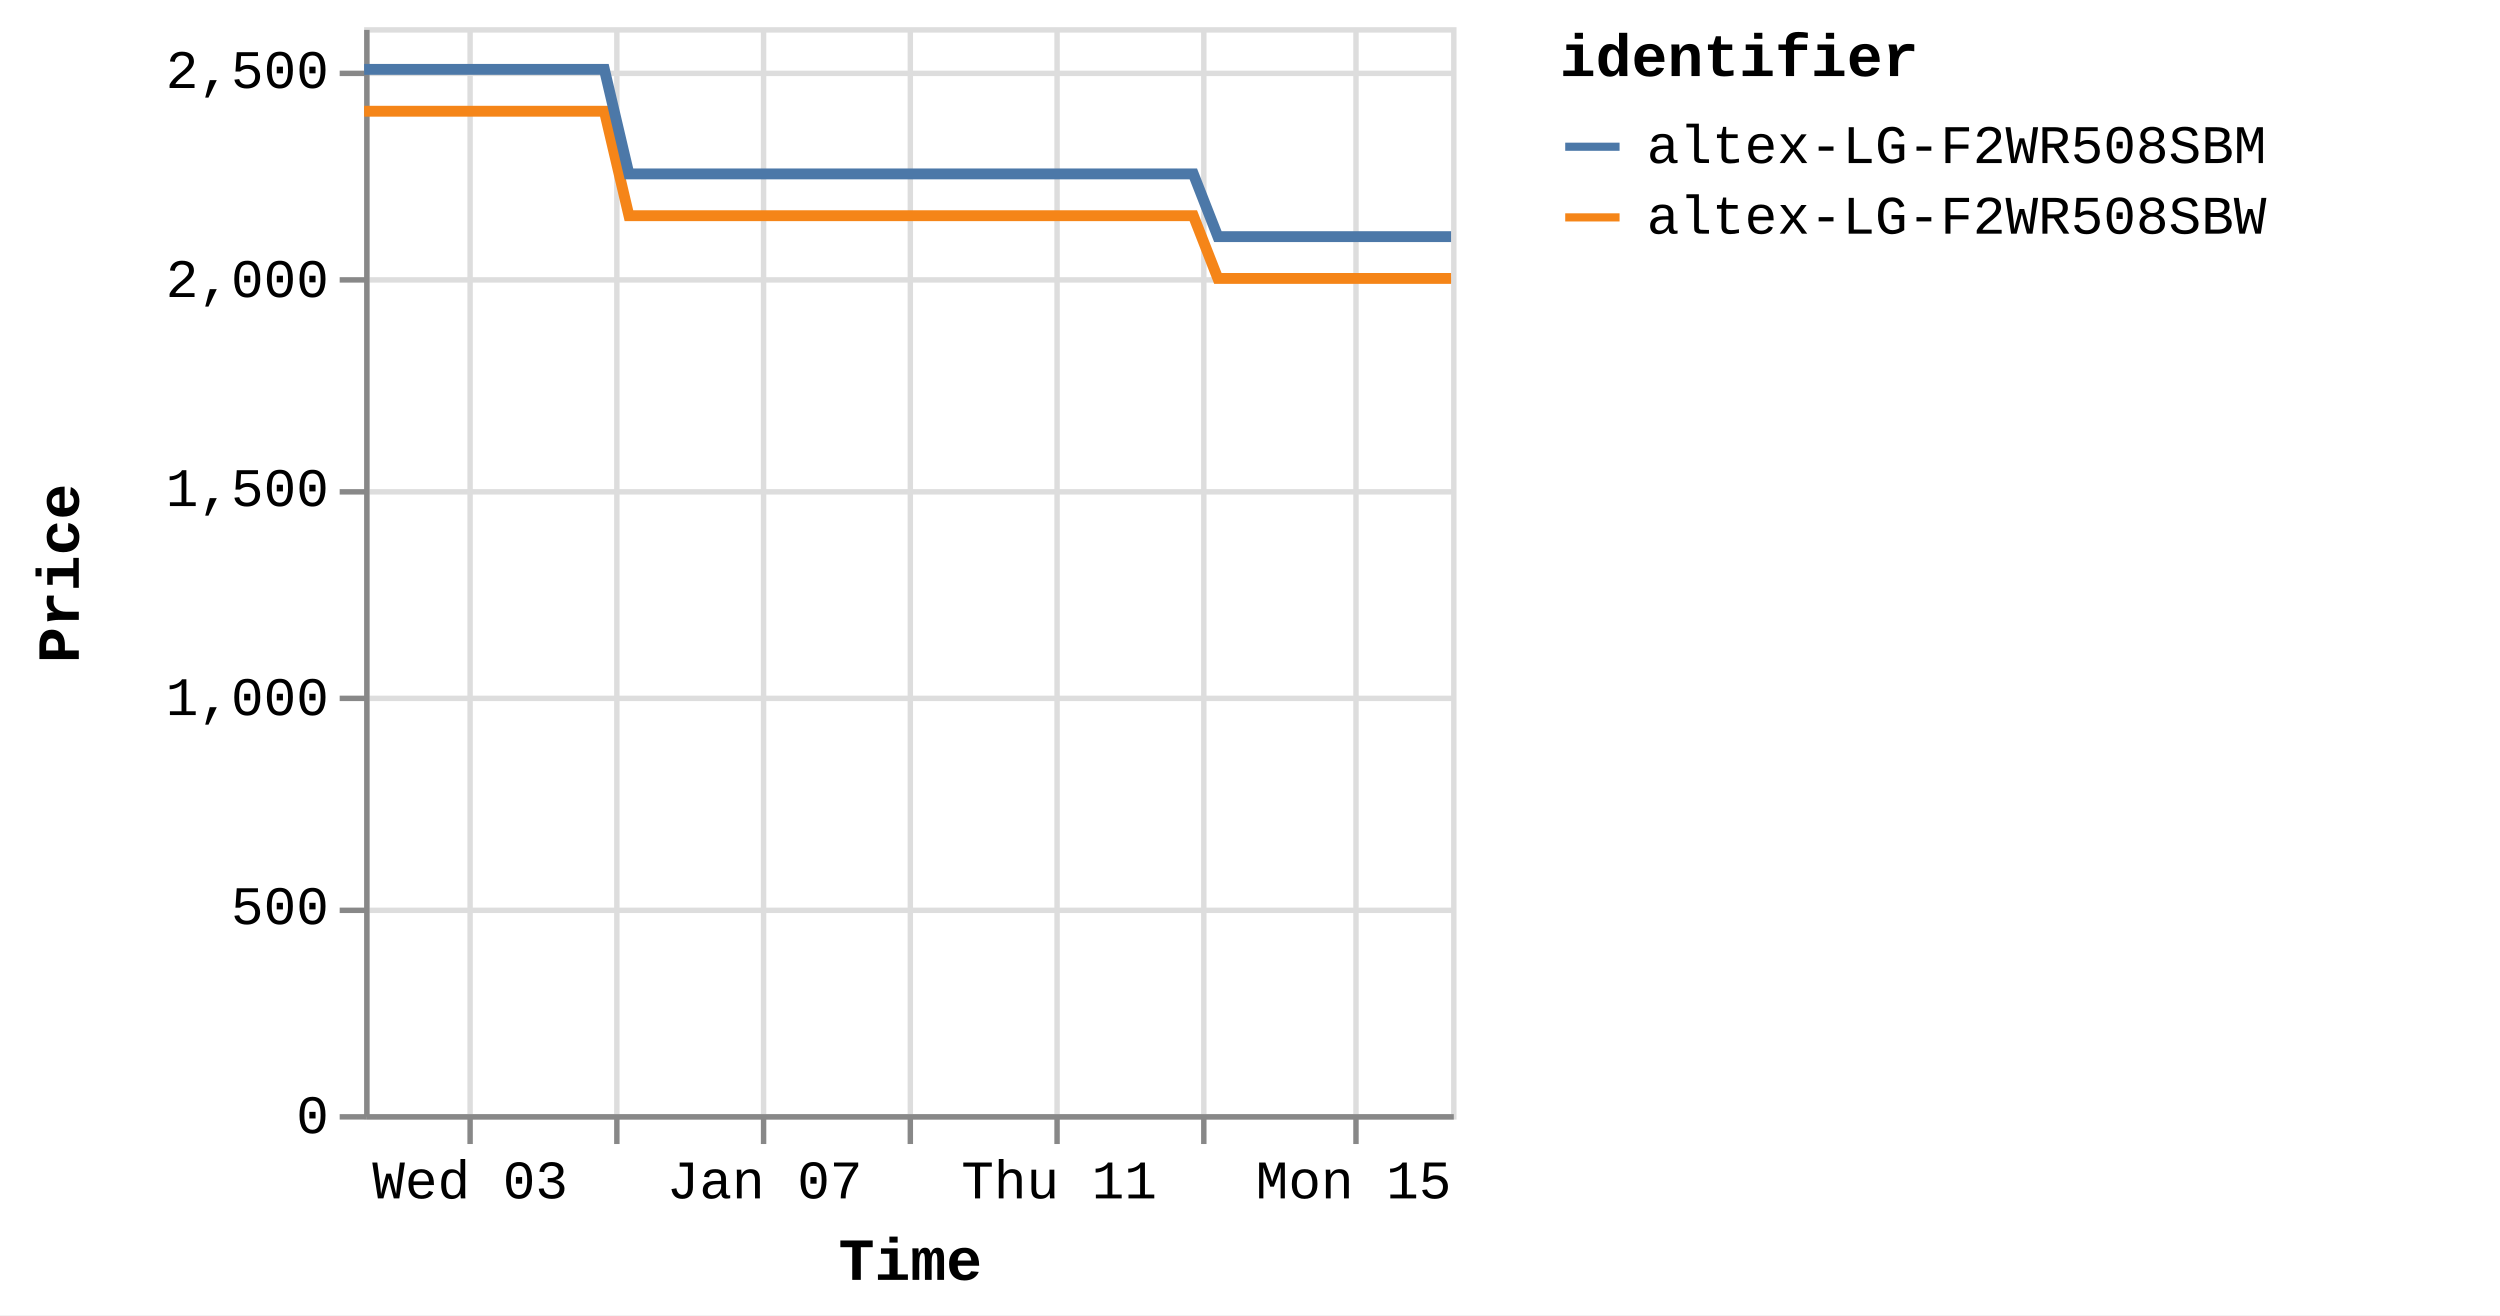
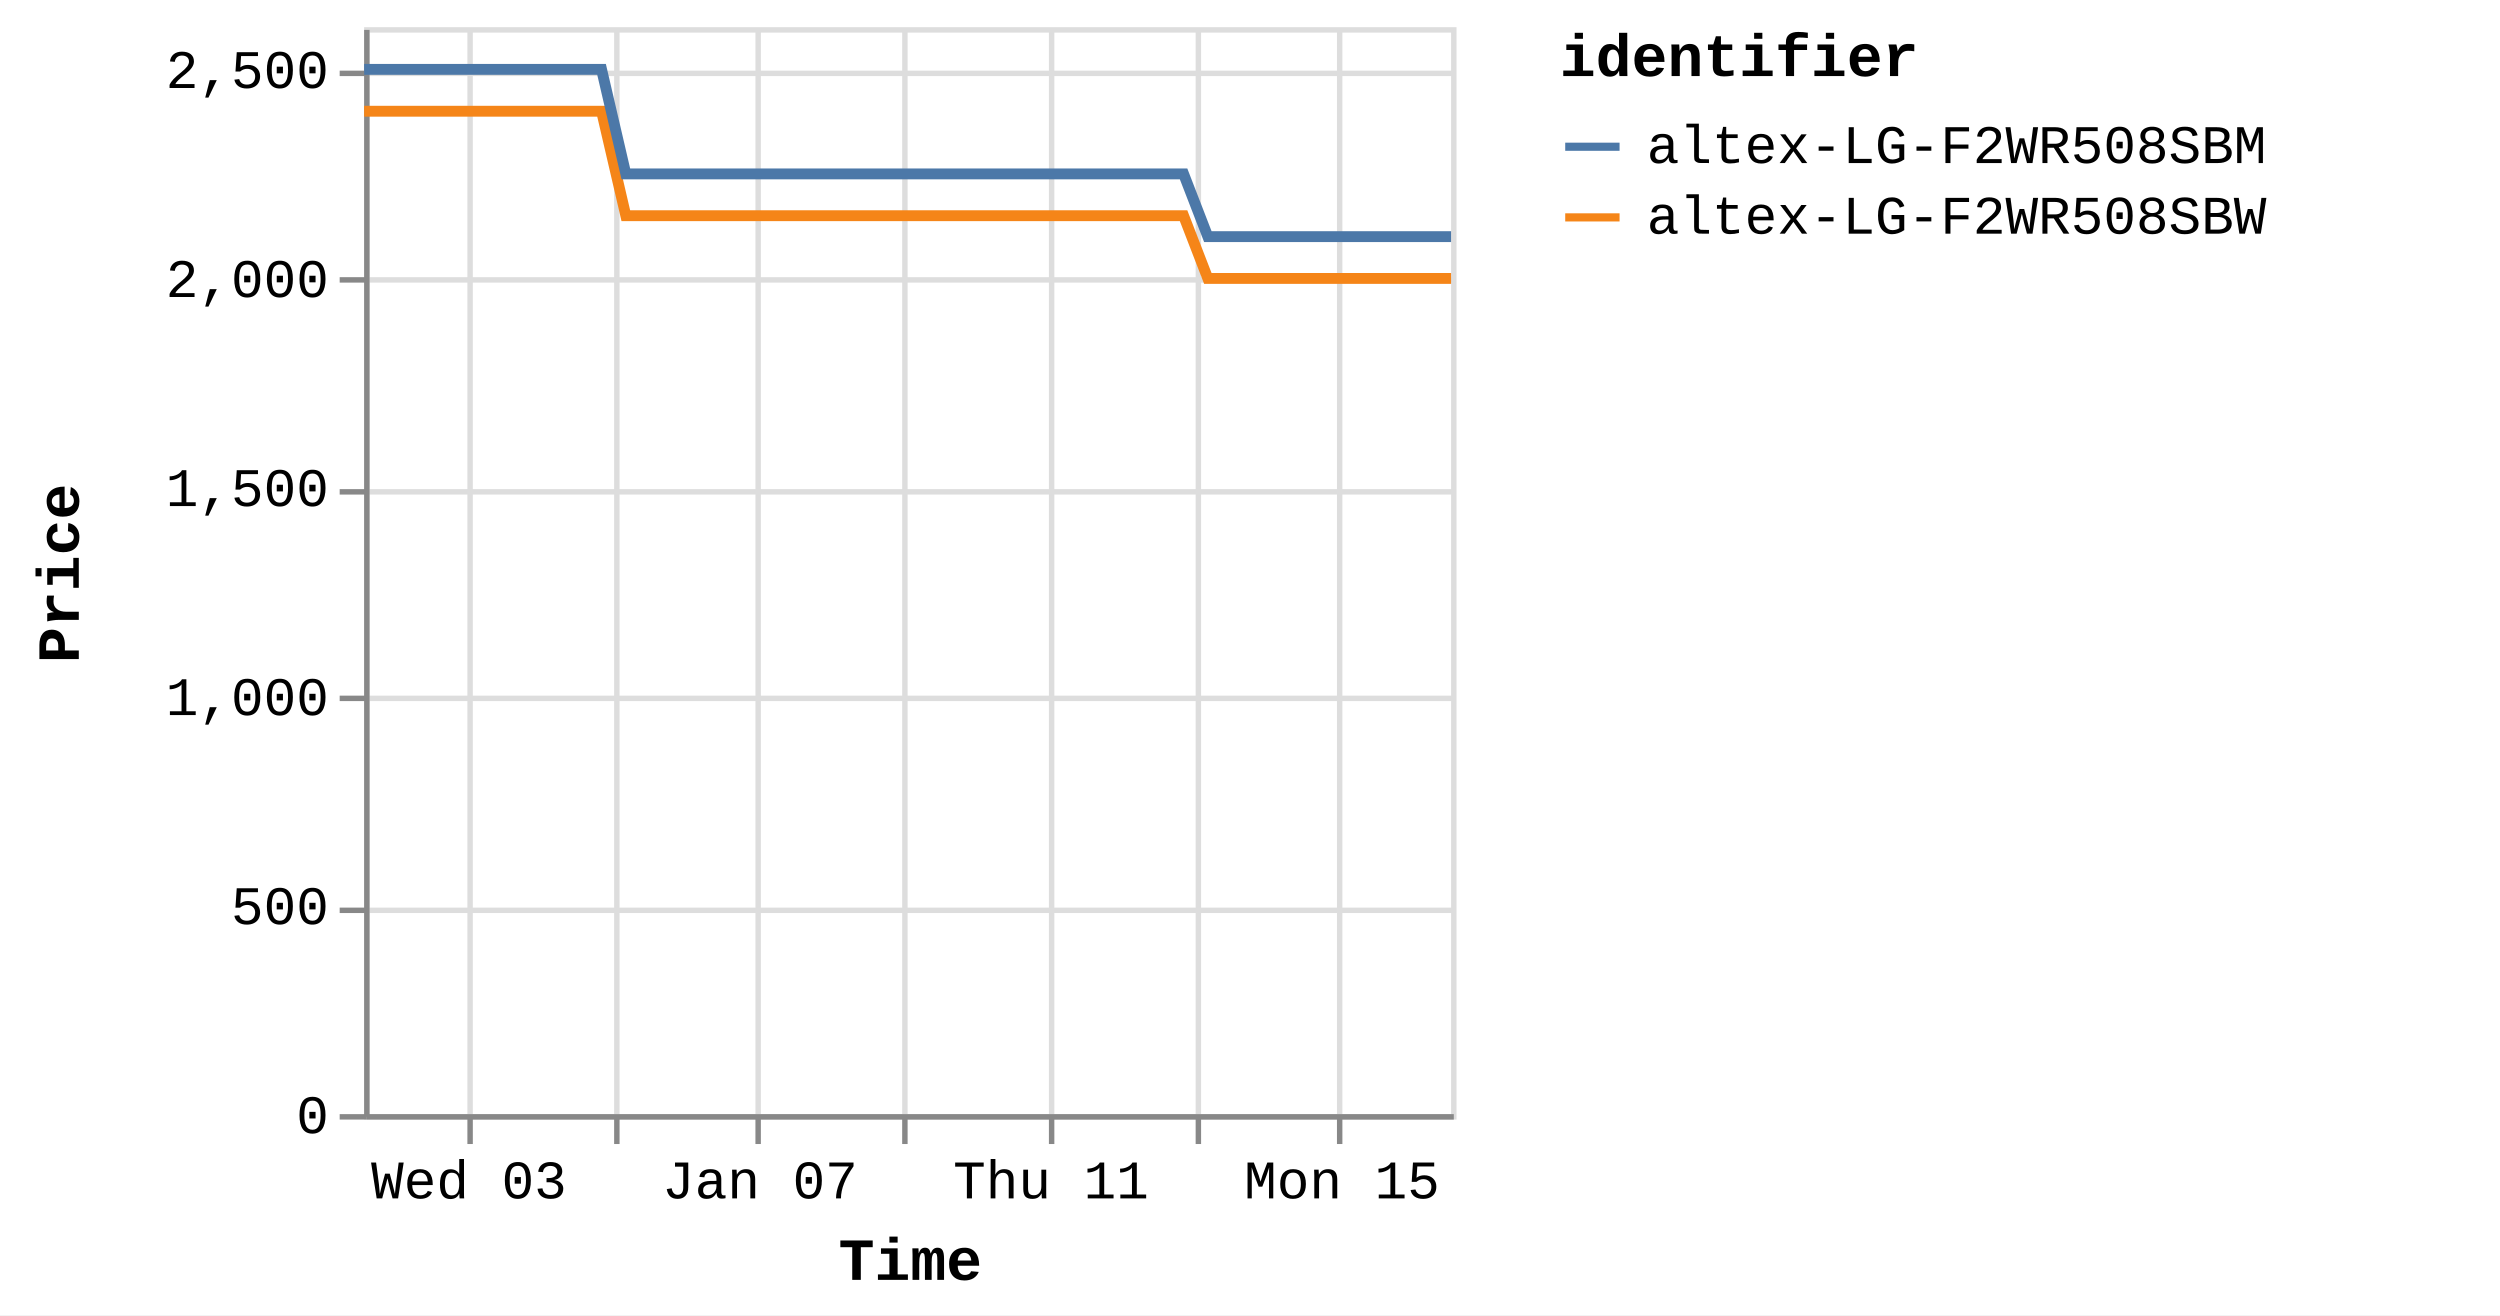
<svg xmlns="http://www.w3.org/2000/svg" version="1.1" class="marks" width="460" height="242" viewBox="0 0 460 242">
  <rect width="460" height="242" fill="white" />
  <g fill="none" stroke-miterlimit="10" transform="translate(67,5)">
    <g class="mark-group role-frame root" role="graphics-object" aria-roledescription="group mark container">
      <g transform="translate(0,0)">
        <path class="background" aria-hidden="true" d="M0.5,0.5h200v200h-200Z" stroke="#ddd" />
        <g>
          <g class="mark-group role-axis" aria-hidden="true">
            <g transform="translate(0.5,200.5)">
              <path class="background" aria-hidden="true" d="M0,0h0v0h0Z" pointer-events="none" />
              <g>
                <g class="mark-rule role-axis-grid" pointer-events="none">
                  <line transform="translate(19,-200)" x2="0" y2="200" stroke="#ddd" stroke-width="1" opacity="1" />
                  <line transform="translate(46,-200)" x2="0" y2="200" stroke="#ddd" stroke-width="1" opacity="1" />
-                   <line transform="translate(73,-200)" x2="0" y2="200" stroke="#ddd" stroke-width="1" opacity="1" />
-                   <line transform="translate(100,-200)" x2="0" y2="200" stroke="#ddd" stroke-width="1" opacity="1" />
-                   <line transform="translate(127,-200)" x2="0" y2="200" stroke="#ddd" stroke-width="1" opacity="1" />
-                   <line transform="translate(154,-200)" x2="0" y2="200" stroke="#ddd" stroke-width="1" opacity="1" />
-                   <line transform="translate(182,-200)" x2="0" y2="200" stroke="#ddd" stroke-width="1" opacity="1" />
+                   <line transform="translate(72,-200)" x2="0" y2="200" stroke="#ddd" stroke-width="1" opacity="1" />
+                   <line transform="translate(99,-200)" x2="0" y2="200" stroke="#ddd" stroke-width="1" opacity="1" />
+                   <line transform="translate(126,-200)" x2="0" y2="200" stroke="#ddd" stroke-width="1" opacity="1" />
+                   <line transform="translate(153,-200)" x2="0" y2="200" stroke="#ddd" stroke-width="1" opacity="1" />
+                   <line transform="translate(179,-200)" x2="0" y2="200" stroke="#ddd" stroke-width="1" opacity="1" />
                </g>
              </g>
              <path class="foreground" aria-hidden="true" d="" pointer-events="none" display="none" />
            </g>
          </g>
          <g class="mark-group role-axis" aria-hidden="true">
            <g transform="translate(0.5,0.5)">
              <path class="background" aria-hidden="true" d="M0,0h0v0h0Z" pointer-events="none" />
              <g>
                <g class="mark-rule role-axis-grid" pointer-events="none">
                  <line transform="translate(0,200)" x2="200" y2="0" stroke="#ddd" stroke-width="1" opacity="1" />
                  <line transform="translate(0,162)" x2="200" y2="0" stroke="#ddd" stroke-width="1" opacity="1" />
                  <line transform="translate(0,123)" x2="200" y2="0" stroke="#ddd" stroke-width="1" opacity="1" />
                  <line transform="translate(0,85)" x2="200" y2="0" stroke="#ddd" stroke-width="1" opacity="1" />
                  <line transform="translate(0,46)" x2="200" y2="0" stroke="#ddd" stroke-width="1" opacity="1" />
                  <line transform="translate(0,8)" x2="200" y2="0" stroke="#ddd" stroke-width="1" opacity="1" />
                </g>
              </g>
              <path class="foreground" aria-hidden="true" d="" pointer-events="none" display="none" />
            </g>
          </g>
-           <g class="mark-group role-axis" role="graphics-symbol" aria-roledescription="axis" aria-label="X-axis titled 'Time' for a time scale with values from Monday, 01 January 2024, 2:19:43 PM to Tuesday, 16 January 2024, 8:40:29 AM">
+           <g class="mark-group role-axis" role="graphics-symbol" aria-roledescription="axis" aria-label="X-axis titled 'Time' for a time scale with values from Monday, 01 January 2024, 2:19:43 PM to Tuesday, 16 January 2024, 12:53:09 PM">
            <g transform="translate(0.5,200.5)">
              <path class="background" aria-hidden="true" d="M0,0h0v0h0Z" pointer-events="none" />
              <g>
                <g class="mark-rule role-axis-tick" pointer-events="none">
                  <line transform="translate(19,0)" x2="0" y2="5" stroke="#888" stroke-width="1" opacity="1" />
                  <line transform="translate(46,0)" x2="0" y2="5" stroke="#888" stroke-width="1" opacity="1" />
-                   <line transform="translate(73,0)" x2="0" y2="5" stroke="#888" stroke-width="1" opacity="1" />
-                   <line transform="translate(100,0)" x2="0" y2="5" stroke="#888" stroke-width="1" opacity="1" />
-                   <line transform="translate(127,0)" x2="0" y2="5" stroke="#888" stroke-width="1" opacity="1" />
-                   <line transform="translate(154,0)" x2="0" y2="5" stroke="#888" stroke-width="1" opacity="1" />
-                   <line transform="translate(182,0)" x2="0" y2="5" stroke="#888" stroke-width="1" opacity="1" />
+                   <line transform="translate(72,0)" x2="0" y2="5" stroke="#888" stroke-width="1" opacity="1" />
+                   <line transform="translate(99,0)" x2="0" y2="5" stroke="#888" stroke-width="1" opacity="1" />
+                   <line transform="translate(126,0)" x2="0" y2="5" stroke="#888" stroke-width="1" opacity="1" />
+                   <line transform="translate(153,0)" x2="0" y2="5" stroke="#888" stroke-width="1" opacity="1" />
+                   <line transform="translate(179,0)" x2="0" y2="5" stroke="#888" stroke-width="1" opacity="1" />
                </g>
                <g class="mark-text role-axis-label" pointer-events="none">
-                   <text text-anchor="middle" transform="translate(19.00478,15)" font-family="Liberation Mono" font-size="10px" fill="#000" opacity="1">Wed 03</text>
-                   <text text-anchor="middle" transform="translate(46.09694,15)" font-family="Liberation Mono" font-size="10px" fill="#000" opacity="0">Fri 05</text>
-                   <text text-anchor="middle" transform="translate(73.18909,15)" font-family="Liberation Mono" font-size="10px" fill="#000" opacity="1">Jan 07</text>
-                   <text text-anchor="middle" transform="translate(100.2812,15)" font-family="Liberation Mono" font-size="10px" fill="#000" opacity="0">Tue 09</text>
-                   <text text-anchor="middle" transform="translate(127.3734,15)" font-family="Liberation Mono" font-size="10px" fill="#000" opacity="1">Thu 11</text>
-                   <text text-anchor="middle" transform="translate(154.4655,15)" font-family="Liberation Mono" font-size="10px" fill="#000" opacity="0">Sat 13</text>
-                   <text text-anchor="middle" transform="translate(181.5577,15)" font-family="Liberation Mono" font-size="10px" fill="#000" opacity="1">Mon 15</text>
+                   <text text-anchor="middle" transform="translate(18.78157,15)" font-family="Liberation Mono" font-size="10px" fill="#000" opacity="1">Wed 03</text>
+                   <text text-anchor="middle" transform="translate(45.55552,15)" font-family="Liberation Mono" font-size="10px" fill="#000" opacity="0">Fri 05</text>
+                   <text text-anchor="middle" transform="translate(72.32948,15)" font-family="Liberation Mono" font-size="10px" fill="#000" opacity="1">Jan 07</text>
+                   <text text-anchor="middle" transform="translate(99.10343,15)" font-family="Liberation Mono" font-size="10px" fill="#000" opacity="0">Tue 09</text>
+                   <text text-anchor="middle" transform="translate(125.8774,15)" font-family="Liberation Mono" font-size="10px" fill="#000" opacity="1">Thu 11</text>
+                   <text text-anchor="middle" transform="translate(152.6513,15)" font-family="Liberation Mono" font-size="10px" fill="#000" opacity="0">Sat 13</text>
+                   <text text-anchor="middle" transform="translate(179.4253,15)" font-family="Liberation Mono" font-size="10px" fill="#000" opacity="1">Mon 15</text>
                </g>
                <g class="mark-rule role-axis-domain" pointer-events="none">
                  <line transform="translate(0,0)" x2="200" y2="0" stroke="#888" stroke-width="1" opacity="1" />
                </g>
                <g class="mark-text role-axis-title" pointer-events="none">
                  <text text-anchor="middle" transform="translate(100,30)" font-family="Liberation Mono" font-size="11px" font-weight="bold" fill="#000" opacity="1">Time</text>
                </g>
              </g>
              <path class="foreground" aria-hidden="true" d="" pointer-events="none" display="none" />
            </g>
          </g>
          <g class="mark-group role-axis" role="graphics-symbol" aria-roledescription="axis" aria-label="Y-axis titled 'Price' for a linear scale with values from 0 to 2,600">
            <g transform="translate(0.5,0.5)">
              <path class="background" aria-hidden="true" d="M0,0h0v0h0Z" pointer-events="none" />
              <g>
                <g class="mark-rule role-axis-tick" pointer-events="none">
                  <line transform="translate(0,200)" x2="-5" y2="0" stroke="#888" stroke-width="1" opacity="1" />
                  <line transform="translate(0,162)" x2="-5" y2="0" stroke="#888" stroke-width="1" opacity="1" />
                  <line transform="translate(0,123)" x2="-5" y2="0" stroke="#888" stroke-width="1" opacity="1" />
                  <line transform="translate(0,85)" x2="-5" y2="0" stroke="#888" stroke-width="1" opacity="1" />
                  <line transform="translate(0,46)" x2="-5" y2="0" stroke="#888" stroke-width="1" opacity="1" />
                  <line transform="translate(0,8)" x2="-5" y2="0" stroke="#888" stroke-width="1" opacity="1" />
                </g>
                <g class="mark-text role-axis-label" pointer-events="none">
                  <text text-anchor="end" transform="translate(-7,203)" font-family="Liberation Mono" font-size="10px" fill="#000" opacity="1">0</text>
                  <text text-anchor="end" transform="translate(-7,164.5385)" font-family="Liberation Mono" font-size="10px" fill="#000" opacity="1">500</text>
                  <text text-anchor="end" transform="translate(-7,126.0769)" font-family="Liberation Mono" font-size="10px" fill="#000" opacity="1">1,000</text>
                  <text text-anchor="end" transform="translate(-7,87.61538)" font-family="Liberation Mono" font-size="10px" fill="#000" opacity="1">1,500</text>
                  <text text-anchor="end" transform="translate(-7,49.15385)" font-family="Liberation Mono" font-size="10px" fill="#000" opacity="1">2,000</text>
                  <text text-anchor="end" transform="translate(-7,10.69231)" font-family="Liberation Mono" font-size="10px" fill="#000" opacity="1">2,500</text>
                </g>
                <g class="mark-rule role-axis-domain" pointer-events="none">
                  <line transform="translate(0,200)" x2="0" y2="-200" stroke="#888" stroke-width="1" opacity="1" />
                </g>
                <g class="mark-text role-axis-title" pointer-events="none">
                  <text text-anchor="middle" transform="translate(-51,100) rotate(-90) translate(0,-2)" font-family="Liberation Mono" font-size="11px" font-weight="bold" fill="#000" opacity="1">Price</text>
                </g>
              </g>
              <path class="foreground" aria-hidden="true" d="" pointer-events="none" display="none" />
            </g>
          </g>
          <g class="mark-group role-scope pathgroup" role="graphics-object" aria-roledescription="group mark container">
            <g transform="translate(0,0)">
              <path class="background" aria-hidden="true" d="M0,0h200v200h-200Z" />
              <g>
                <g class="mark-line role-mark marks" role="graphics-object" aria-roledescription="line mark container">
-                   <path aria-label="Time: Jan 01, 2024; Price: 2399; identifier: altex-LG-F2WR508SBW" role="graphics-symbol" aria-roledescription="line mark" d="M0,15.462L1.418,15.462L3.563,15.462L8.079,15.462L10.339,15.462L12.712,15.462L14.869,15.462L17.108,15.462L21.626,15.462L23.884,15.462L26.26,15.462L28.419,15.462L30.651,15.462L35.172,15.462L37.433,15.462L39.803,15.462L41.979,15.462L44.203,15.462L48.724,34.692L50.98,34.692L53.35,34.692L55.519,34.692L57.745,34.692L62.266,34.692L64.521,34.692L66.887,34.692L69.054,34.692L71.291,34.692L75.821,34.692L78.066,34.692L80.431,34.692L82.601,34.692L84.838,34.692L89.366,34.692L91.63,34.692L94.005,34.692L96.165,34.692L98.382,34.692L102.916,34.692L105.171,34.692L107.575,34.692L109.714,34.692L111.93,34.692L116.461,34.692L118.719,34.692L121.096,34.692L123.25,34.692L125.477,34.692L130.003,34.692L132.263,34.692L134.645,34.692L136.805,34.692L139.023,34.692L143.548,34.692L145.809,34.692L148.181,34.692L150.345,34.692L152.57,34.692L157.087,46.231L159.342,46.231L161.707,46.231L163.877,46.231L166.113,46.231L170.643,46.231L172.887,46.231L175.251,46.231L177.419,46.231L179.66,46.231L184.192,46.231L186.452,46.231L188.836,46.231L190.991,46.231L193.206,46.231L197.731,46.231L200,46.231" stroke="#f58518" stroke-width="2" />
+                   <path aria-label="Time: Jan 01, 2024; Price: 2399; identifier: altex-LG-F2WR508SBW" role="graphics-symbol" aria-roledescription="line mark" d="M0,15.462L1.401,15.462L3.522,15.462L7.984,15.462L10.217,15.462L12.563,15.462L14.694,15.462L16.907,15.462L21.372,15.462L23.604,15.462L25.952,15.462L28.085,15.462L30.291,15.462L34.759,15.462L36.993,15.462L39.335,15.462L41.486,15.462L43.684,15.462L48.152,34.692L50.381,34.692L52.724,34.692L54.867,34.692L57.067,34.692L61.535,34.692L63.763,34.692L66.101,34.692L68.243,34.692L70.454,34.692L74.931,34.692L77.149,34.692L79.487,34.692L81.631,34.692L83.842,34.692L88.316,34.692L90.553,34.692L92.901,34.692L95.036,34.692L97.226,34.692L101.708,34.692L103.936,34.692L106.311,34.692L108.426,34.692L110.616,34.692L115.093,34.692L117.324,34.692L119.674,34.692L121.803,34.692L124.003,34.692L128.476,34.692L130.709,34.692L133.064,34.692L135.198,34.692L137.39,34.692L141.862,34.692L144.096,34.692L146.44,34.692L148.58,34.692L150.778,34.692L155.242,46.231L157.47,46.231L159.808,46.231L161.953,46.231L164.162,46.231L168.639,46.231L170.856,46.231L173.193,46.231L175.335,46.231L177.55,46.231L182.028,46.231L184.262,46.231L186.619,46.231L188.748,46.231L190.937,46.231L195.409,46.231L197.651,46.231L200,46.231" stroke="#f58518" stroke-width="2" />
                </g>
              </g>
              <path class="foreground" aria-hidden="true" d="" display="none" />
            </g>
            <g transform="translate(0,0)">
              <path class="background" aria-hidden="true" d="M0,0h200v200h-200Z" />
              <g>
                <g class="mark-line role-mark marks" role="graphics-object" aria-roledescription="line mark container">
-                   <path aria-label="Time: Jan 01, 2024; Price: 2499; identifier: altex-LG-F2WR508SBM" role="graphics-symbol" aria-roledescription="line mark" d="M0.001,7.769L1.418,7.769L3.564,7.769L8.079,7.769L10.339,7.769L12.712,7.769L14.869,7.769L17.108,7.769L21.626,7.769L23.885,7.769L26.261,7.769L28.419,7.769L30.652,7.769L35.173,7.769L37.433,7.769L39.803,7.769L41.98,7.769L44.205,7.769L48.725,27L50.98,27L53.351,27L55.52,27L57.746,27L62.267,27L64.521,27L66.887,27L69.055,27L71.292,27L75.822,27L78.067,27L80.431,27L82.602,27L84.838,27L89.367,27L91.63,27L94.005,27L96.166,27L98.382,27L102.917,27L105.171,27L107.575,27L109.715,27L111.931,27L116.461,27L118.719,27L121.096,27L123.251,27L125.477,27L130.004,27L132.263,27L134.646,27L136.806,27L139.023,27L143.548,27L145.81,27L148.181,27L150.346,27L152.571,27L157.088,38.538L159.342,38.538L161.707,38.538L163.878,38.538L166.114,38.538L170.644,38.538L172.888,38.538L175.252,38.538L177.419,38.538L179.66,38.538L184.192,38.538L186.453,38.538L188.837,38.538L190.991,38.538L193.207,38.538L197.732,38.538L200,38.538" stroke="#4c78a8" stroke-width="2" />
+                   <path aria-label="Time: Jan 01, 2024; Price: 2499; identifier: altex-LG-F2WR508SBM" role="graphics-symbol" aria-roledescription="line mark" d="M0.001,7.769L1.402,7.769L3.522,7.769L7.984,7.769L10.218,7.769L12.563,7.769L14.695,7.769L16.907,7.769L21.372,7.769L23.605,7.769L25.953,7.769L28.085,7.769L30.292,7.769L34.759,7.769L36.993,7.769L39.335,7.769L41.487,7.769L43.686,7.769L48.153,27L50.381,27L52.724,27L54.868,27L57.067,27L61.536,27L63.763,27L66.101,27L68.244,27L70.454,27L74.931,27L77.15,27L79.487,27L81.632,27L83.842,27L88.317,27L90.554,27L92.901,27L95.036,27L97.227,27L101.708,27L103.936,27L106.312,27L108.426,27L110.616,27L115.093,27L117.325,27L119.674,27L121.803,27L124.003,27L128.477,27L130.709,27L133.065,27L135.199,27L137.391,27L141.862,27L144.097,27L146.441,27L148.58,27L150.779,27L155.243,38.538L157.471,38.538L159.808,38.538L161.953,38.538L164.163,38.538L168.639,38.538L170.857,38.538L173.194,38.538L175.335,38.538L177.55,38.538L182.029,38.538L184.263,38.538L186.619,38.538L188.748,38.538L190.937,38.538L195.409,38.538L197.651,38.538L200,38.538" stroke="#4c78a8" stroke-width="2" />
                </g>
              </g>
              <path class="foreground" aria-hidden="true" d="" display="none" />
            </g>
          </g>
          <g class="mark-group role-legend" role="graphics-symbol" aria-roledescription="legend" aria-label="Symbol legend titled 'identifier' for stroke color with 2 values: altex-LG-F2WR508SBM, altex-LG-F2WR508SBW">
            <g transform="translate(220,0)">
              <path class="background" aria-hidden="true" d="M0,0h168v40h-168Z" pointer-events="none" />
              <g>
                <g class="mark-group role-legend-entry">
                  <g transform="translate(0,16)">
                    <path class="background" aria-hidden="true" d="M0,0h0v0h0Z" pointer-events="none" />
                    <g>
                      <g class="mark-group role-scope" role="graphics-object" aria-roledescription="group mark container">
                        <g transform="translate(0,0)">
                          <path class="background" aria-hidden="true" d="M0,0h168v11h-168Z" pointer-events="none" opacity="1" />
                          <g>
                            <g class="mark-symbol role-legend-symbol" pointer-events="none">
                              <path transform="translate(6,6)" d="M-5,0L5,0" stroke="#4c78a8" stroke-width="1.5" opacity="1" />
                            </g>
                            <g class="mark-text role-legend-label" pointer-events="none">
                              <text text-anchor="start" transform="translate(16,9)" font-family="Liberation Mono" font-size="10px" fill="#000" opacity="1">altex-LG-F2WR508SBM</text>
                            </g>
                          </g>
                          <path class="foreground" aria-hidden="true" d="" pointer-events="none" display="none" />
                        </g>
                        <g transform="translate(0,13)">
                          <path class="background" aria-hidden="true" d="M0,0h168v11h-168Z" pointer-events="none" opacity="1" />
                          <g>
                            <g class="mark-symbol role-legend-symbol" pointer-events="none">
                              <path transform="translate(6,6)" d="M-5,0L5,0" stroke="#f58518" stroke-width="1.5" opacity="1" />
                            </g>
                            <g class="mark-text role-legend-label" pointer-events="none">
                              <text text-anchor="start" transform="translate(16,9)" font-family="Liberation Mono" font-size="10px" fill="#000" opacity="1">altex-LG-F2WR508SBW</text>
                            </g>
                          </g>
                          <path class="foreground" aria-hidden="true" d="" pointer-events="none" display="none" />
                        </g>
                      </g>
                    </g>
                    <path class="foreground" aria-hidden="true" d="" pointer-events="none" display="none" />
                  </g>
                </g>
                <g class="mark-text role-legend-title" pointer-events="none">
                  <text text-anchor="start" transform="translate(0,9)" font-family="Liberation Mono" font-size="11px" font-weight="bold" fill="#000" opacity="1">identifier</text>
                </g>
              </g>
              <path class="foreground" aria-hidden="true" d="" pointer-events="none" display="none" />
            </g>
          </g>
        </g>
        <path class="foreground" aria-hidden="true" d="" display="none" />
      </g>
    </g>
  </g>
</svg>
